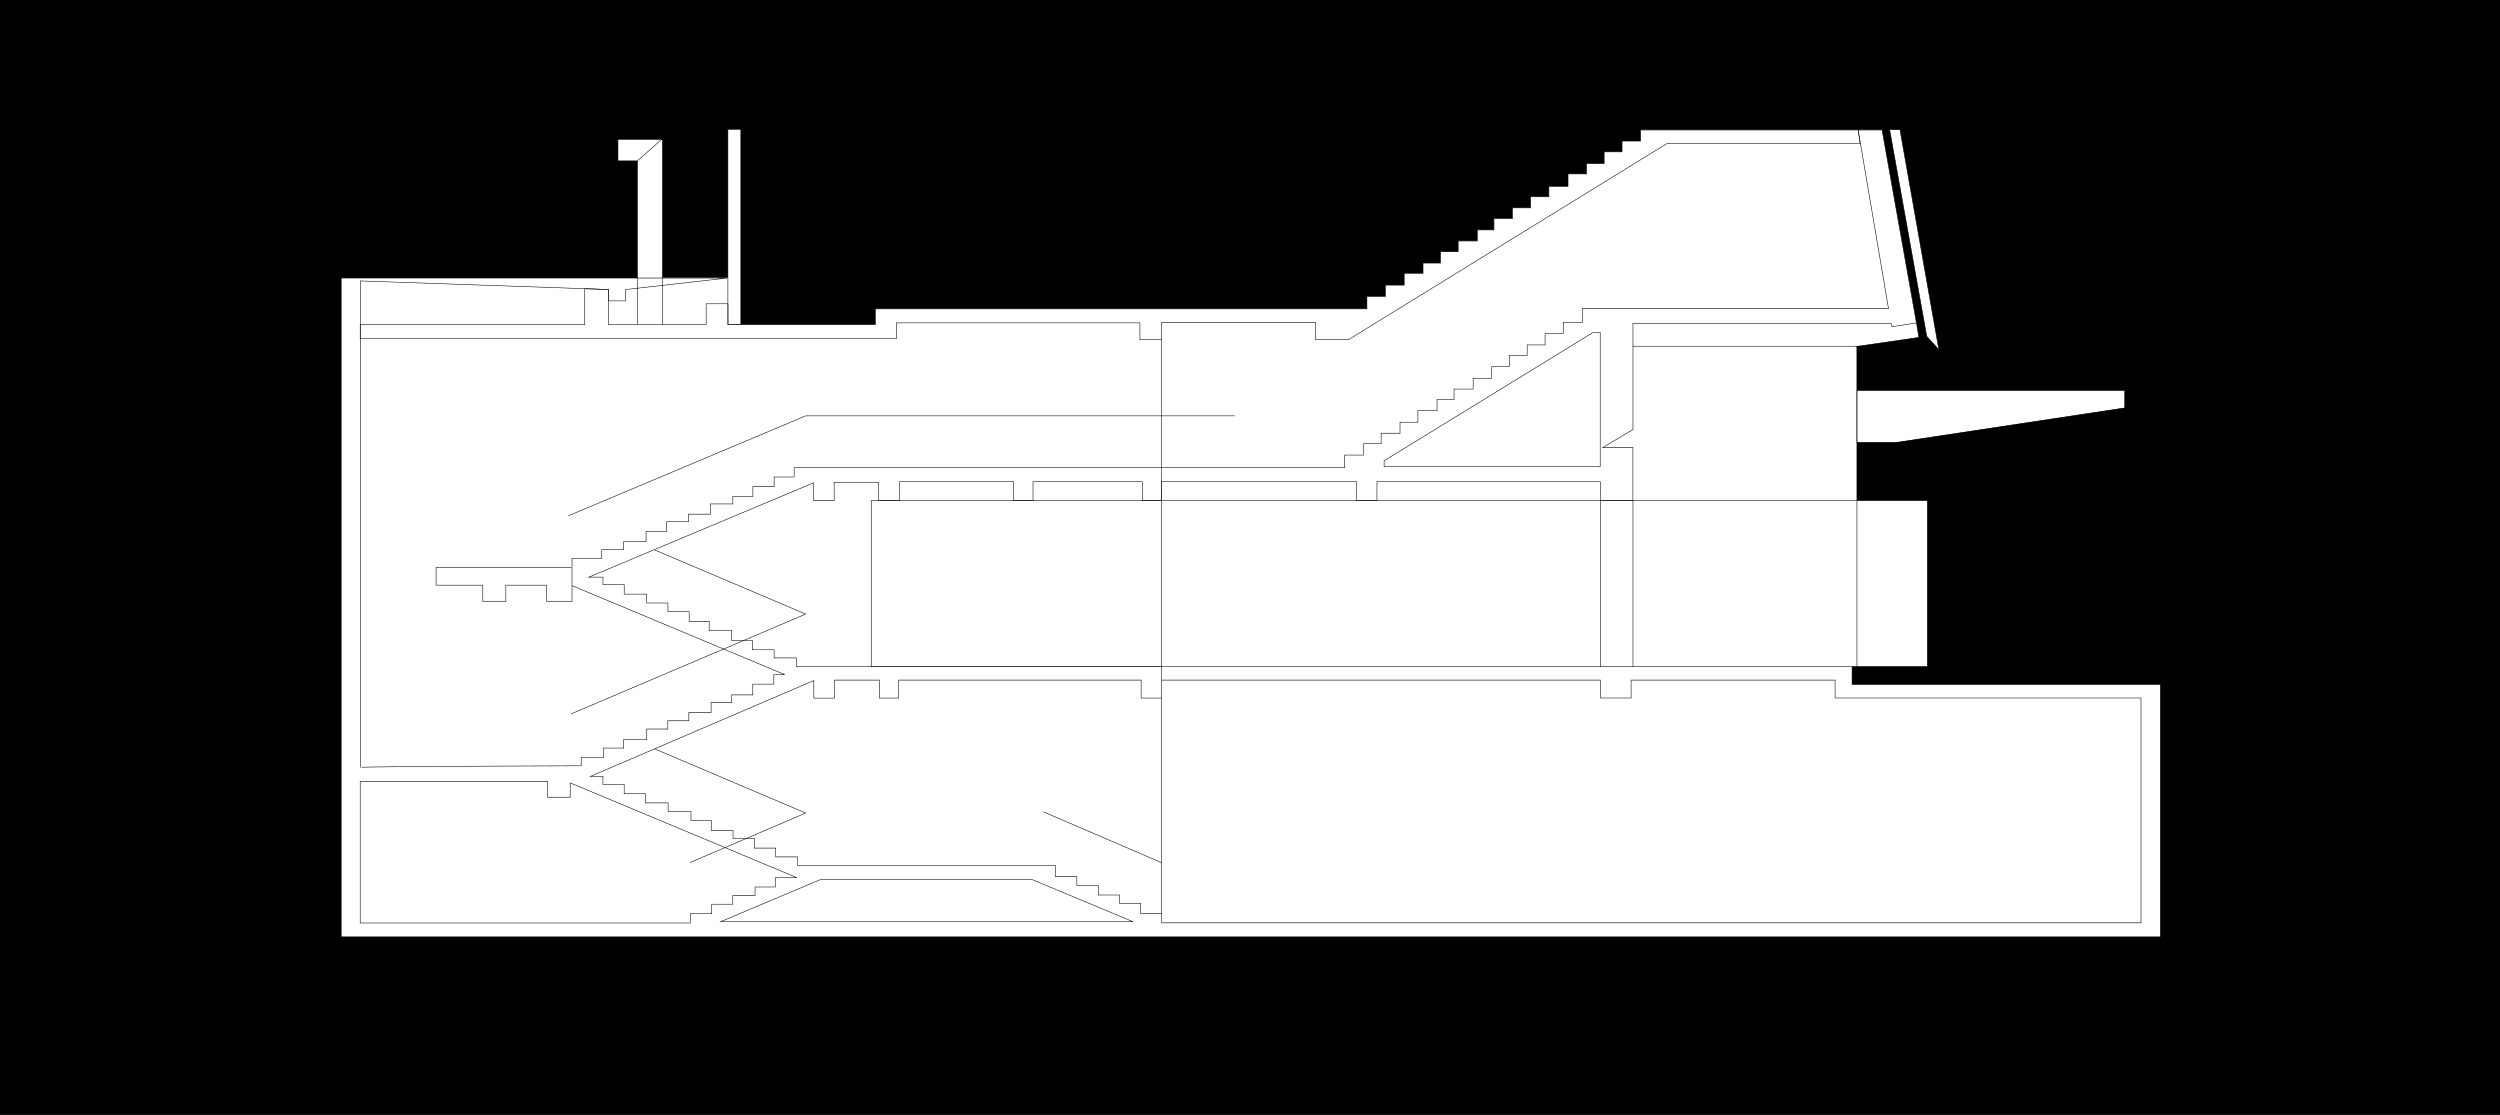
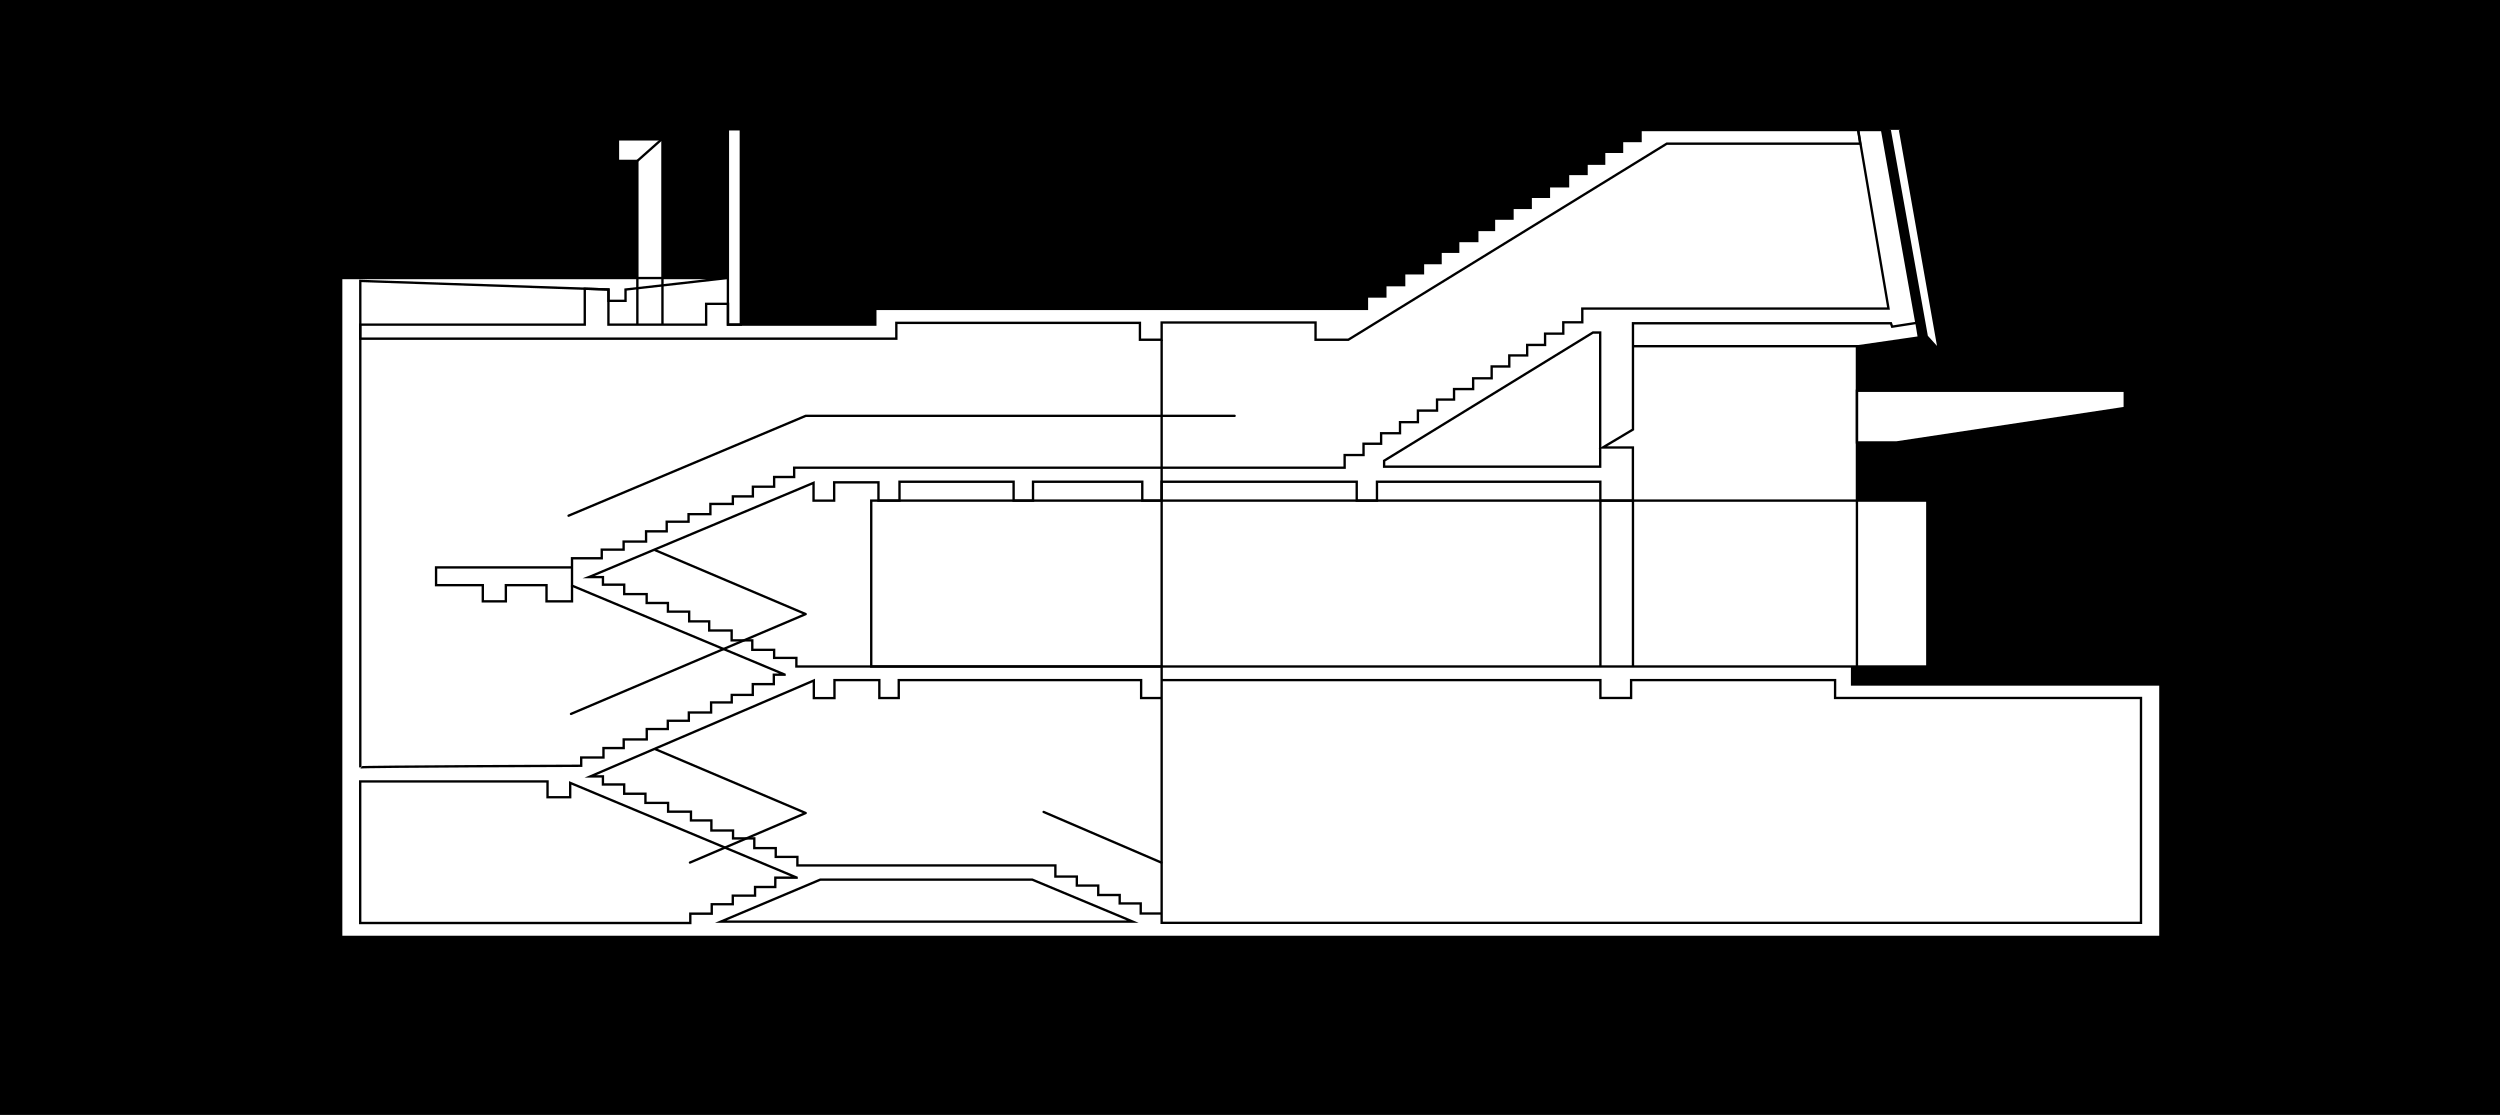
<svg xmlns="http://www.w3.org/2000/svg" id="Layer_1" data-name="Layer 1" viewBox="0 0 1058.67 472.14">
  <defs>
    <style>
-       .cls-1{fill:#000;}.cls-2,.cls-3{fill:none;stroke:#000;stroke-width:0.23px;}.cls-2{stroke-miterlimit:10;}.cls-3{stroke-linecap:round;stroke-linejoin:round;}
+       .cls-1{fill:#000;}.cls-2,.cls-3{fill:none;stroke:#000;stroke-width:1px;}.cls-2{stroke-miterlimit:10;}.cls-3{stroke-linecap:round;stroke-linejoin:round;}
    </style>
  </defs>
  <path class="cls-1" d="M0,0V472.14H1058.67V0ZM804.6,55l16.45,93.07-5.14-5.71L800.23,55ZM914.86,396.72H144.47v-279H269.9V68.11h-8.23V59h18.85v58.6h27.72V54.73h5.48v82.72h56.93v-6.69H578.84v-5.25h7.8v-4.79h8v-5h8v-4.33H610v-4.79h7.45V102h8.1V97.34h7.07V92.55h7.84V88h7.71V83.31h7.71V78.87H664V73.62h7.84V69.29h7.46v-5h7.58V59.71h7.84V55H797l14.56,81.61h0l1,6.24L787,146.57h-1.2V147l.52-.43v18.82H899.76v7.3l-96.62,14.6H786.35V212h29.82v70.26H786.35l-2.06,0v7.6H914.86Z" />
  <polygon class="cls-2" points="806.23 165.46 803.14 165.46 786.35 165.46 786.35 187.36 803.14 187.36 899.77 172.76 899.77 165.46 806.23 165.46" />
  <rect class="cls-2" x="368.94" y="211.99" width="447.22" height="70.25" />
  <polygon class="cls-2" points="479.72 390.29 305.2 390.29 347.35 372.5 437.14 372.5 479.72 390.29" />
  <polygon class="cls-2" points="677.63 140.82 677.63 197.62 586.13 197.62 586.13 195.11 674.55 140.82 677.63 140.82" />
  <polyline class="cls-2" points="241.97 240.28 184.66 240.28 184.66 247.8 204.45 247.8 204.45 254.65 214.21 254.65 214.21 247.8 231.43 247.8 231.43 254.65 242.23 254.65 242.23 248.03" />
  <polyline class="cls-3" points="240.77 218.38 341.18 176.1 522.82 176.1" />
  <polyline class="cls-3" points="277.44 232.98 341.18 260.05 241.8 302.32" />
  <polyline class="cls-3" points="277.44 317.22 341.18 344.29 292.18 365.27" />
  <polygon class="cls-2" points="786.87 55.06 694.72 55.06 694.72 59.73 686.88 59.73 686.88 64.3 679.3 64.3 679.3 69.31 671.85 69.31 671.85 73.65 664.01 73.65 664.01 78.89 655.91 78.89 655.91 83.34 648.2 83.34 648.2 88.02 640.49 88.02 640.49 92.58 632.65 92.58 632.65 97.37 625.58 97.37 625.58 102.05 617.49 102.05 617.49 106.61 610.03 106.61 610.03 111.4 602.58 111.4 602.58 115.73 594.61 115.73 594.61 120.75 586.64 120.75 586.64 125.54 578.85 125.54 578.85 130.79 370.66 130.79 370.66 137.48 308.29 137.48 308.29 128.66 299.03 128.66 299.03 137.48 257.65 137.48 257.65 122.58 247.63 122.26 247.63 137.48 152.53 137.48 152.53 143.41 379.57 143.41 379.57 136.72 482.72 136.72 482.72 143.87 491.92 143.87 491.92 136.57 557.09 136.57 557.09 143.87 570.97 143.87 705.82 60.84 787.72 60.84 786.87 55.06" />
  <polyline class="cls-2" points="800.23 55.06 815.91 142.42 821.05 148.12 804.6 55.06" />
  <line class="cls-2" x1="691.51" y1="211.99" x2="691.51" y2="282.47" />
  <line class="cls-2" x1="677.72" y1="211.99" x2="677.72" y2="282.47" />
  <polyline class="cls-2" points="691.42 146.6 787.04 146.6 812.59 142.9 811.56 136.66" />
  <line class="cls-2" x1="786.35" y1="146.64" x2="786.35" y2="282.25" />
  <polyline class="cls-2" points="269.9 137.48 269.9 68.14 261.68 68.14 261.68 59.01 280.53 59.01 280.53 137.48" />
  <line class="cls-2" x1="269.9" y1="68.14" x2="280.35" y2="58.86" />
  <rect class="cls-2" x="308.24" y="54.75" width="5.48" height="82.72" />
  <line class="cls-3" x1="441.94" y1="343.83" x2="491.8" y2="365.28" />
  <line class="cls-2" x1="491.92" y1="143.87" x2="491.92" y2="282.25" />
  <path class="cls-2" d="M491.92,387.51V288h185.8v7.57h13V288H777.1v7.57H906.64v95.22H491.92v-3.95h-8.86v-4.26h-8.91V379h-9.08V375H456v-3.8h-9.08v-4.72H337.67v0h0v-3.61H328.5v-3.73h-9.08v-4.1h-9v-3.35h-9.17v-4.26h-8.65v-3.72h-9.68V340h-9.6v-3.88h-9V332.2h-9v-3.42H250l94.63-40.6v7.45h8.74V288h19v7.6h8.22V288H483.23v7.6h8.69V282.25H337.24V278.6h-9.42v-3.42h-9.25v-4h-8.74V267h-9.51v-3.87h-8.48V259h-9v-3.65h-9v-3.76h-9.51v-4h-9v-3.2h-6l.59-.23,94.59-39.69V212h8.73v-7.75H372V212h8.91v-8h48.32v8h8.22v-8h46.27v8h8.17v-8h82.64v8h8.57v-8h94.59v8h13.79v-22.5H678.74l12.77-7.61v-45H800.75l.51,1.45,10.28-1.6L797,55.06H786.87l12.85,75.61H670.05v5.82H662v4.79h-7.71v4.79h-7.58v4.45h-7.58v4.67h-7.46v5h-7.84v4.57h-8.09v4.44h-7.2v4.68h-8.1v4.9h-7.58v4.68h-8v4.45h-7.45v4.79h-8v5.36H336.3V202h-8.48v4.1h-9v4.11h-8.48v3.19h-9.51v4.33h-9.25v3.2h-9.25V225h-8.74v4.34h-9.51v3.42h-9.26v3.65H242.23V248l90,37.64v.07h-4.54v4h-8.91v4.56h-8.91v3.19h-8.74v4.26h-9.43v3.5h-8.91v3.5h-8.91v4.41h-9.76v3.65h-8.57v4h-9.43v3.5s-93.55.3-93.55.68v-206l105.12,3.65v4.79h7.2v-4.79l43.09-4.87H144.47v279H914.86V289.85H784.3v-7.6m-456,93.37h-8.56v3.65h-9.43v3.64h-8.91v4h-9.08v3.95H152.53V330.91h79.33v6.69h9.6v-6.08l95.87,40.09v.05h-9Z" />
</svg>
